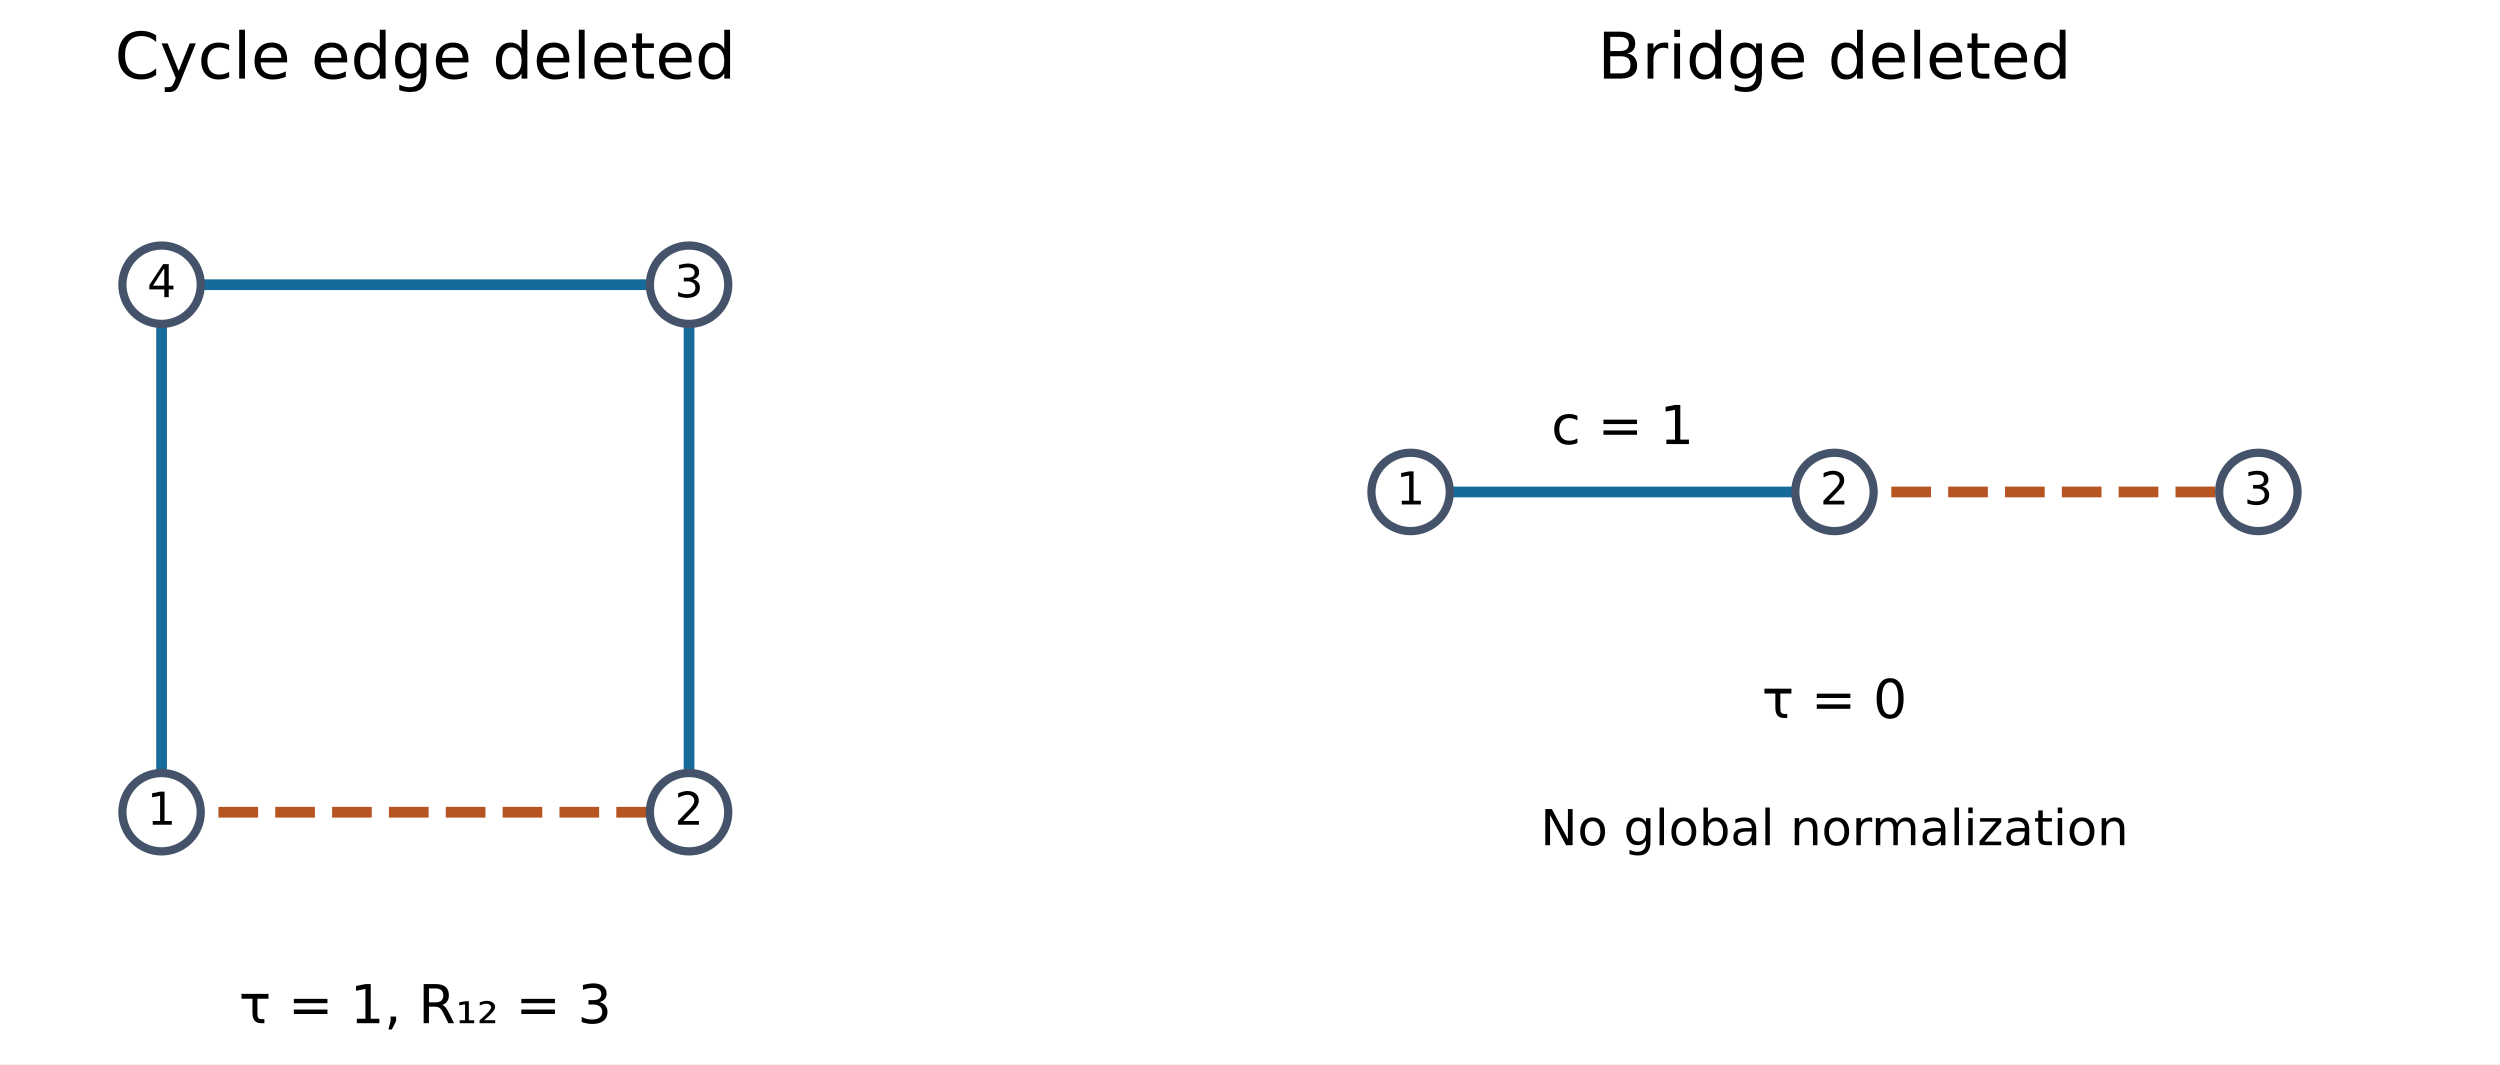
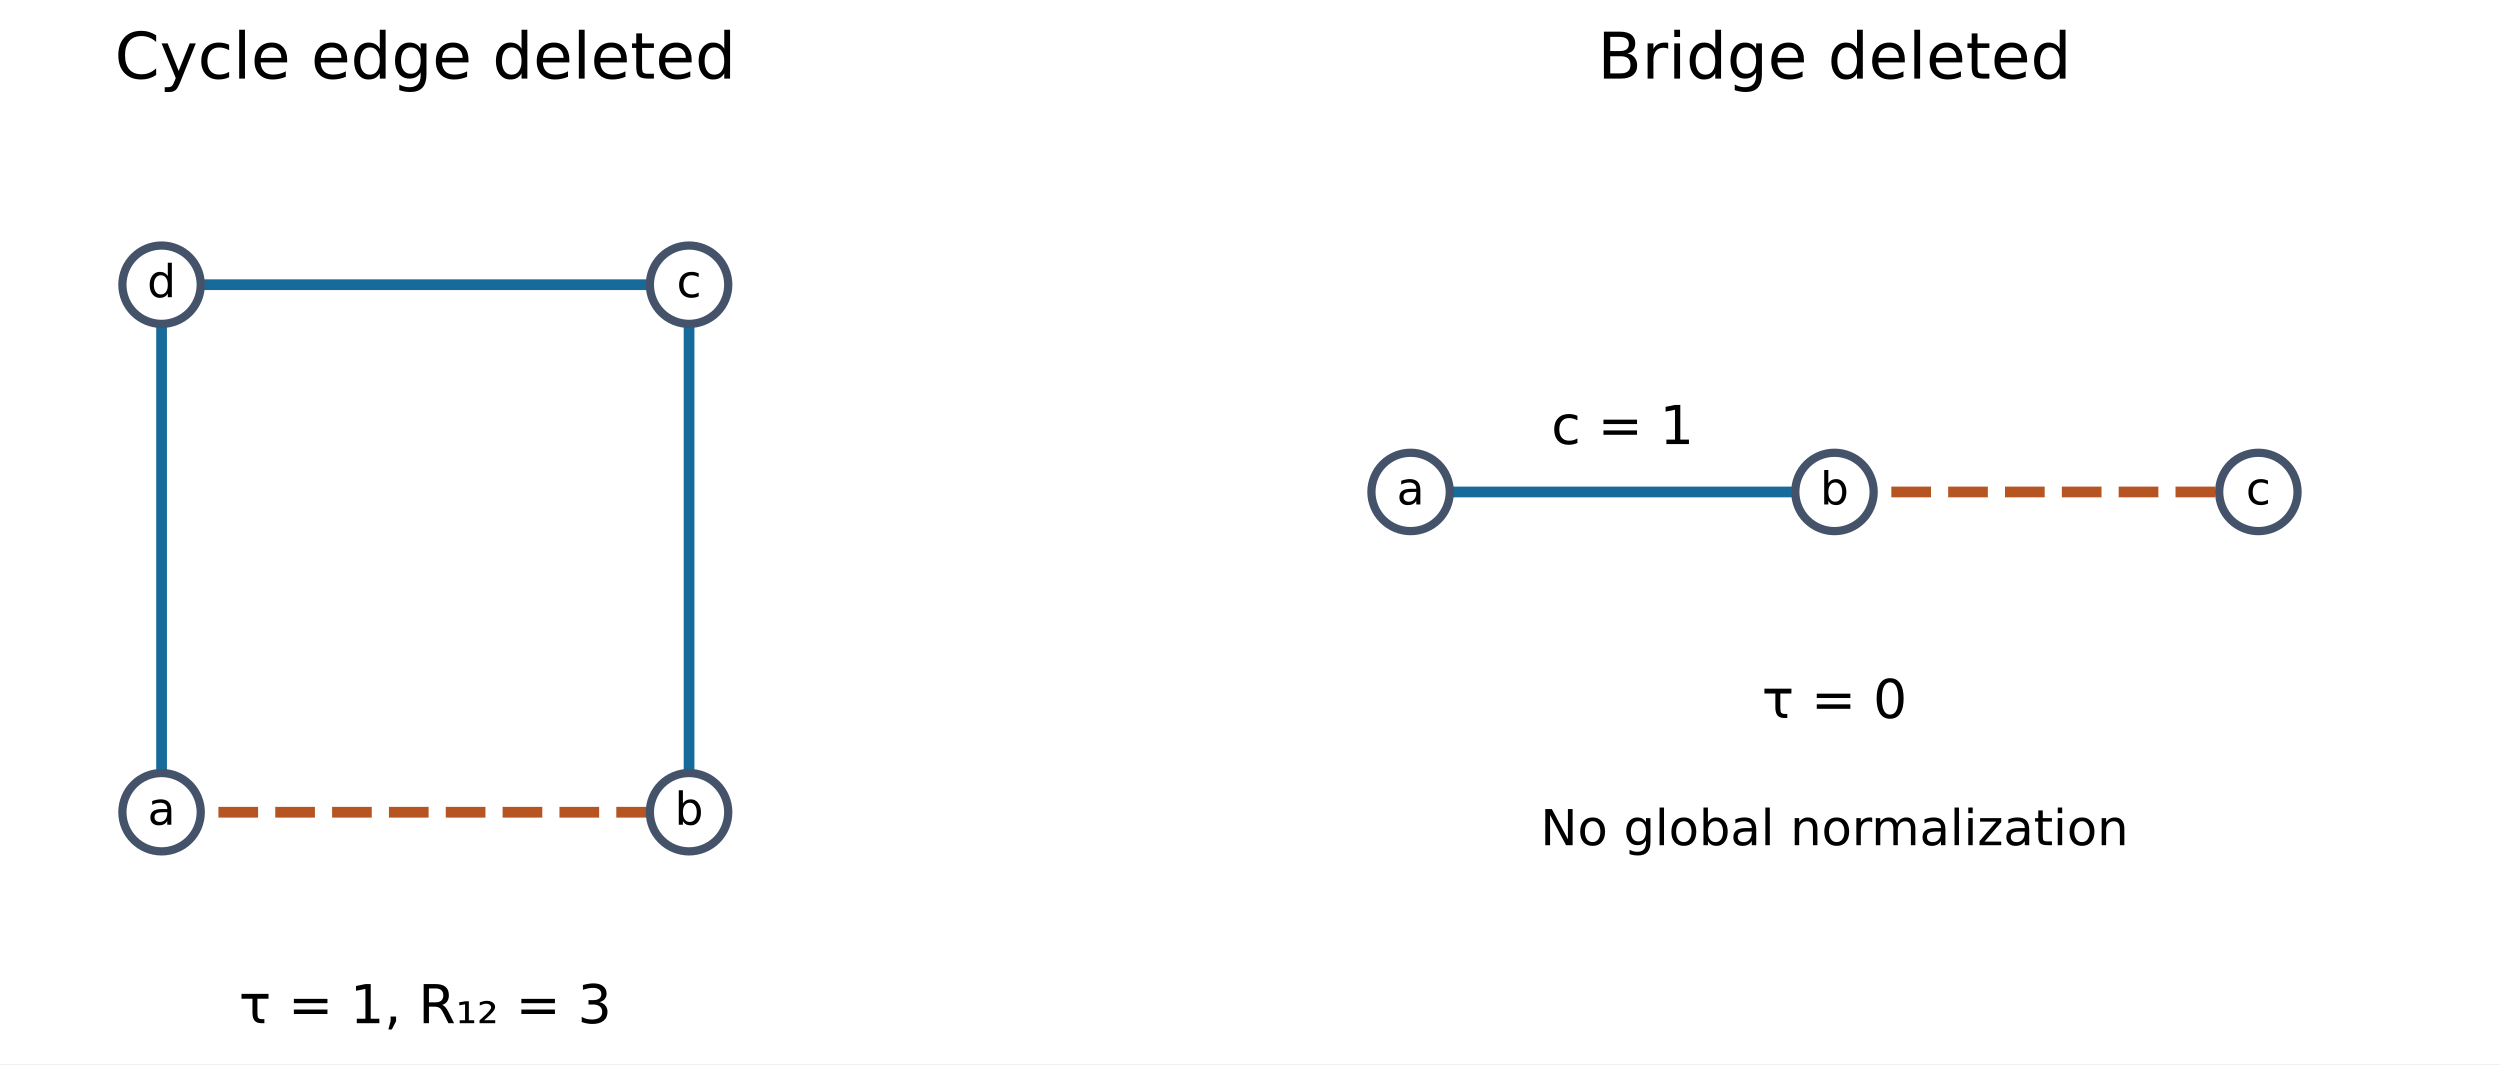
<svg xmlns="http://www.w3.org/2000/svg" xmlns:xlink="http://www.w3.org/1999/xlink" width="606.087pt" height="257.964pt" viewBox="0 0 606.087 257.964" version="1.1">
  <defs>
    <style type="text/css">*{stroke-linejoin: round; stroke-linecap: butt}</style>
  </defs>
  <g id="figure_1">
    <g id="patch_1">
      <path d="M 0 257.964  L 606.087 257.964  L 606.087 0  L 0 0  z " style="fill: #ffffff" />
    </g>
    <g id="axes_1">
      <g id="line2d_1">
-         <path d="M 39.171 196.907  L 39.171 69.024  " clip-path="url(#p11cd6c8680)" style="fill: none; stroke: #176b9b; stroke-width: 2.6; stroke-linecap: square" />
+         <path d="M 39.171 196.907  L 39.171 69.024  " clip-path="url(#p8fd570bacf)" style="fill: none; stroke: #176b9b; stroke-width: 2.6; stroke-linecap: square" />
      </g>
      <g id="line2d_2">
-         <path d="M 39.171 69.024  L 167.053 69.024  " clip-path="url(#p11cd6c8680)" style="fill: none; stroke: #176b9b; stroke-width: 2.6; stroke-linecap: square" />
+         <path d="M 39.171 69.024  L 167.053 69.024  " clip-path="url(#p8fd570bacf)" style="fill: none; stroke: #176b9b; stroke-width: 2.6; stroke-linecap: square" />
      </g>
      <g id="line2d_3">
-         <path d="M 167.053 69.024  L 167.053 196.907  " clip-path="url(#p11cd6c8680)" style="fill: none; stroke: #176b9b; stroke-width: 2.6; stroke-linecap: square" />
+         <path d="M 167.053 69.024  L 167.053 196.907  " clip-path="url(#p8fd570bacf)" style="fill: none; stroke: #176b9b; stroke-width: 2.6; stroke-linecap: square" />
      </g>
      <g id="line2d_4">
-         <path d="M 39.171 196.907  L 167.053 196.907  " clip-path="url(#p11cd6c8680)" style="fill: none; stroke-dasharray: 9.62,4.16; stroke-dashoffset: 0; stroke: #b65422; stroke-width: 2.6" />
+         <path d="M 39.171 196.907  L 167.053 196.907  " clip-path="url(#p8fd570bacf)" style="fill: none; stroke-dasharray: 9.62,4.16; stroke-dashoffset: 0; stroke: #b65422; stroke-width: 2.6" />
      </g>
      <g id="text_1">
        <text style="font: 13px 'DejaVu Sans'; text-anchor: middle" x="103.112" y="248.06" transform="rotate(-0 103.112 248.06)">τ = 1, R₁₂ = 3</text>
      </g>
      <g id="text_2">
        <text style="font: 15.6px 'DejaVu Sans'; text-anchor: middle" x="103.112" y="19.054" transform="rotate(-0 103.112 19.05356)">Cycle edge deleted</text>
      </g>
      <g id="line2d_5">
        <defs>
-           <path id="m688c0d4415" d="M 0 9.5  C 2.519 9.5 4.936 8.499 6.718 6.718  C 8.499 4.936 9.5 2.519 9.5 0  C 9.5 -2.519 8.499 -4.936 6.718 -6.718  C 4.936 -8.499 2.519 -9.5 0 -9.5  C -2.519 -9.5 -4.936 -8.499 -6.718 -6.718  C -8.499 -4.936 -9.5 -2.519 -9.5 0  C -9.5 2.519 -8.499 4.936 -6.718 6.718  C -4.936 8.499 -2.519 9.5 0 9.5  z " style="stroke: #44536a; stroke-width: 2" />
+           <path id="mf27bec6e62" d="M 0 9.5  C 2.519 9.5 4.936 8.499 6.718 6.718  C 8.499 4.936 9.5 2.519 9.5 0  C 9.5 -2.519 8.499 -4.936 6.718 -6.718  C 4.936 -8.499 2.519 -9.5 0 -9.5  C -2.519 -9.5 -4.936 -8.499 -6.718 -6.718  C -8.499 -4.936 -9.5 -2.519 -9.5 0  C -9.5 2.519 -8.499 4.936 -6.718 6.718  C -4.936 8.499 -2.519 9.5 0 9.5  z " style="stroke: #44536a; stroke-width: 2" />
        </defs>
-         <g clip-path="url(#p11cd6c8680)">
-           <use xlink:href="#m688c0d4415" x="39.171" y="196.907" style="fill: #ffffff; stroke: #44536a; stroke-width: 2" />
+         <g clip-path="url(#p8fd570bacf)">
+           <use xlink:href="#mf27bec6e62" x="39.171" y="196.907" style="fill: #ffffff; stroke: #44536a; stroke-width: 2" />
        </g>
      </g>
      <g id="line2d_6">
-         <g clip-path="url(#p11cd6c8680)">
-           <use xlink:href="#m688c0d4415" x="167.053" y="196.907" style="fill: #ffffff; stroke: #44536a; stroke-width: 2" />
+         <g clip-path="url(#p8fd570bacf)">
+           <use xlink:href="#mf27bec6e62" x="167.053" y="196.907" style="fill: #ffffff; stroke: #44536a; stroke-width: 2" />
        </g>
      </g>
      <g id="line2d_7">
-         <g clip-path="url(#p11cd6c8680)">
-           <use xlink:href="#m688c0d4415" x="167.053" y="69.024" style="fill: #ffffff; stroke: #44536a; stroke-width: 2" />
+         <g clip-path="url(#p8fd570bacf)">
+           <use xlink:href="#mf27bec6e62" x="167.053" y="69.024" style="fill: #ffffff; stroke: #44536a; stroke-width: 2" />
        </g>
      </g>
      <g id="line2d_8">
-         <g clip-path="url(#p11cd6c8680)">
-           <use xlink:href="#m688c0d4415" x="39.171" y="69.024" style="fill: #ffffff; stroke: #44536a; stroke-width: 2" />
+         <g clip-path="url(#p8fd570bacf)">
+           <use xlink:href="#mf27bec6e62" x="39.171" y="69.024" style="fill: #ffffff; stroke: #44536a; stroke-width: 2" />
        </g>
      </g>
      <g id="text_3">
-         <text style="font: 11px 'DejaVu Sans'; text-anchor: middle" x="39.171" y="199.942" transform="rotate(-0 39.17067 199.9422)">1</text>
+         <text style="font: 11px 'DejaVu Sans'; text-anchor: middle" x="39.171" y="199.942" transform="rotate(-0 39.17067 199.9422)">a</text>
      </g>
      <g id="text_4">
-         <text style="font: 11px 'DejaVu Sans'; text-anchor: middle" x="167.053" y="199.942" transform="rotate(-0 167.0533 199.9422)">2</text>
+         <text style="font: 11px 'DejaVu Sans'; text-anchor: middle" x="167.053" y="199.942" transform="rotate(-0 167.0533 199.9422)">b</text>
      </g>
      <g id="text_5">
-         <text style="font: 11px 'DejaVu Sans'; text-anchor: middle" x="167.053" y="72.06" transform="rotate(-0 167.0533 72.05954)">3</text>
+         <text style="font: 11px 'DejaVu Sans'; text-anchor: middle" x="167.053" y="72.06" transform="rotate(-0 167.0533 72.05954)">c</text>
      </g>
      <g id="text_6">
-         <text style="font: 11px 'DejaVu Sans'; text-anchor: middle" x="39.171" y="72.06" transform="rotate(-0 39.17067 72.05954)">4</text>
+         <text style="font: 11px 'DejaVu Sans'; text-anchor: middle" x="39.171" y="72.06" transform="rotate(-0 39.17067 72.05954)">d</text>
      </g>
    </g>
    <g id="axes_2">
      <g id="line2d_9">
-         <path d="M 341.98 119.264  L 444.743 119.264  " clip-path="url(#p56b283cb66)" style="fill: none; stroke: #176b9b; stroke-width: 2.6; stroke-linecap: square" />
+         <path d="M 341.98 119.264  L 444.743 119.264  " clip-path="url(#paf28a6728a)" style="fill: none; stroke: #176b9b; stroke-width: 2.6; stroke-linecap: square" />
      </g>
      <g id="line2d_10">
-         <path d="M 444.743 119.264  L 547.506 119.264  " clip-path="url(#p56b283cb66)" style="fill: none; stroke-dasharray: 9.62,4.16; stroke-dashoffset: 0; stroke: #b65422; stroke-width: 2.6" />
+         <path d="M 444.743 119.264  L 547.506 119.264  " clip-path="url(#paf28a6728a)" style="fill: none; stroke-dasharray: 9.62,4.16; stroke-dashoffset: 0; stroke: #b65422; stroke-width: 2.6" />
      </g>
      <g id="text_7">
        <g id="patch_2">
          <path d="M 375.034 111.398  L 411.689 111.398  L 411.689 96.736  L 375.034 96.736  z " style="fill: #ffffff" />
        </g>
        <text style="font: 13px 'DejaVu Sans'; text-anchor: middle" x="393.361" y="107.654" transform="rotate(-0 393.3615 107.6541)">c = 1</text>
      </g>
      <g id="text_8">
        <text style="font: 13px 'DejaVu Sans'; text-anchor: middle" x="444.743" y="174.071" transform="rotate(-0 444.7429 174.0707)">τ = 0</text>
      </g>
      <g id="text_9">
        <text style="font: 12px 'DejaVu Sans'; text-anchor: middle" x="444.743" y="204.9" transform="rotate(-0 444.7429 204.8996)">No global normalization</text>
      </g>
      <g id="text_10">
        <text style="font: 15.6px 'DejaVu Sans'; text-anchor: middle" x="444.743" y="19.054" transform="rotate(-0 444.7429 19.05356)">Bridge deleted</text>
      </g>
      <g id="line2d_11">
-         <g clip-path="url(#p56b283cb66)">
-           <use xlink:href="#m688c0d4415" x="341.98" y="119.264" style="fill: #ffffff; stroke: #44536a; stroke-width: 2" />
+         <g clip-path="url(#paf28a6728a)">
+           <use xlink:href="#mf27bec6e62" x="341.98" y="119.264" style="fill: #ffffff; stroke: #44536a; stroke-width: 2" />
        </g>
      </g>
      <g id="line2d_12">
-         <g clip-path="url(#p56b283cb66)">
-           <use xlink:href="#m688c0d4415" x="444.743" y="119.264" style="fill: #ffffff; stroke: #44536a; stroke-width: 2" />
+         <g clip-path="url(#paf28a6728a)">
+           <use xlink:href="#mf27bec6e62" x="444.743" y="119.264" style="fill: #ffffff; stroke: #44536a; stroke-width: 2" />
        </g>
      </g>
      <g id="line2d_13">
-         <g clip-path="url(#p56b283cb66)">
-           <use xlink:href="#m688c0d4415" x="547.506" y="119.264" style="fill: #ffffff; stroke: #44536a; stroke-width: 2" />
+         <g clip-path="url(#paf28a6728a)">
+           <use xlink:href="#mf27bec6e62" x="547.506" y="119.264" style="fill: #ffffff; stroke: #44536a; stroke-width: 2" />
        </g>
      </g>
      <g id="text_11">
-         <text style="font: 11px 'DejaVu Sans'; text-anchor: middle" x="341.98" y="122.299" transform="rotate(-0 341.9801 122.2992)">1</text>
+         <text style="font: 11px 'DejaVu Sans'; text-anchor: middle" x="341.98" y="122.299" transform="rotate(-0 341.9801 122.2992)">a</text>
      </g>
      <g id="text_12">
-         <text style="font: 11px 'DejaVu Sans'; text-anchor: middle" x="444.743" y="122.299" transform="rotate(-0 444.7429 122.2992)">2</text>
+         <text style="font: 11px 'DejaVu Sans'; text-anchor: middle" x="444.743" y="122.299" transform="rotate(-0 444.7429 122.2992)">b</text>
      </g>
      <g id="text_13">
-         <text style="font: 11px 'DejaVu Sans'; text-anchor: middle" x="547.506" y="122.299" transform="rotate(-0 547.5058 122.2992)">3</text>
+         <text style="font: 11px 'DejaVu Sans'; text-anchor: middle" x="547.506" y="122.299" transform="rotate(-0 547.5058 122.2992)">c</text>
      </g>
    </g>
  </g>
  <defs>
-     <clipPath id="p11cd6c8680">
+     <clipPath id="p8fd570bacf">
      <rect x="7.2" y="37.054" width="191.824" height="191.824" />
    </clipPath>
-     <clipPath id="p56b283cb66">
+     <clipPath id="paf28a6728a">
      <rect x="290.599" y="37.054" width="308.289" height="191.824" />
    </clipPath>
  </defs>
</svg>
